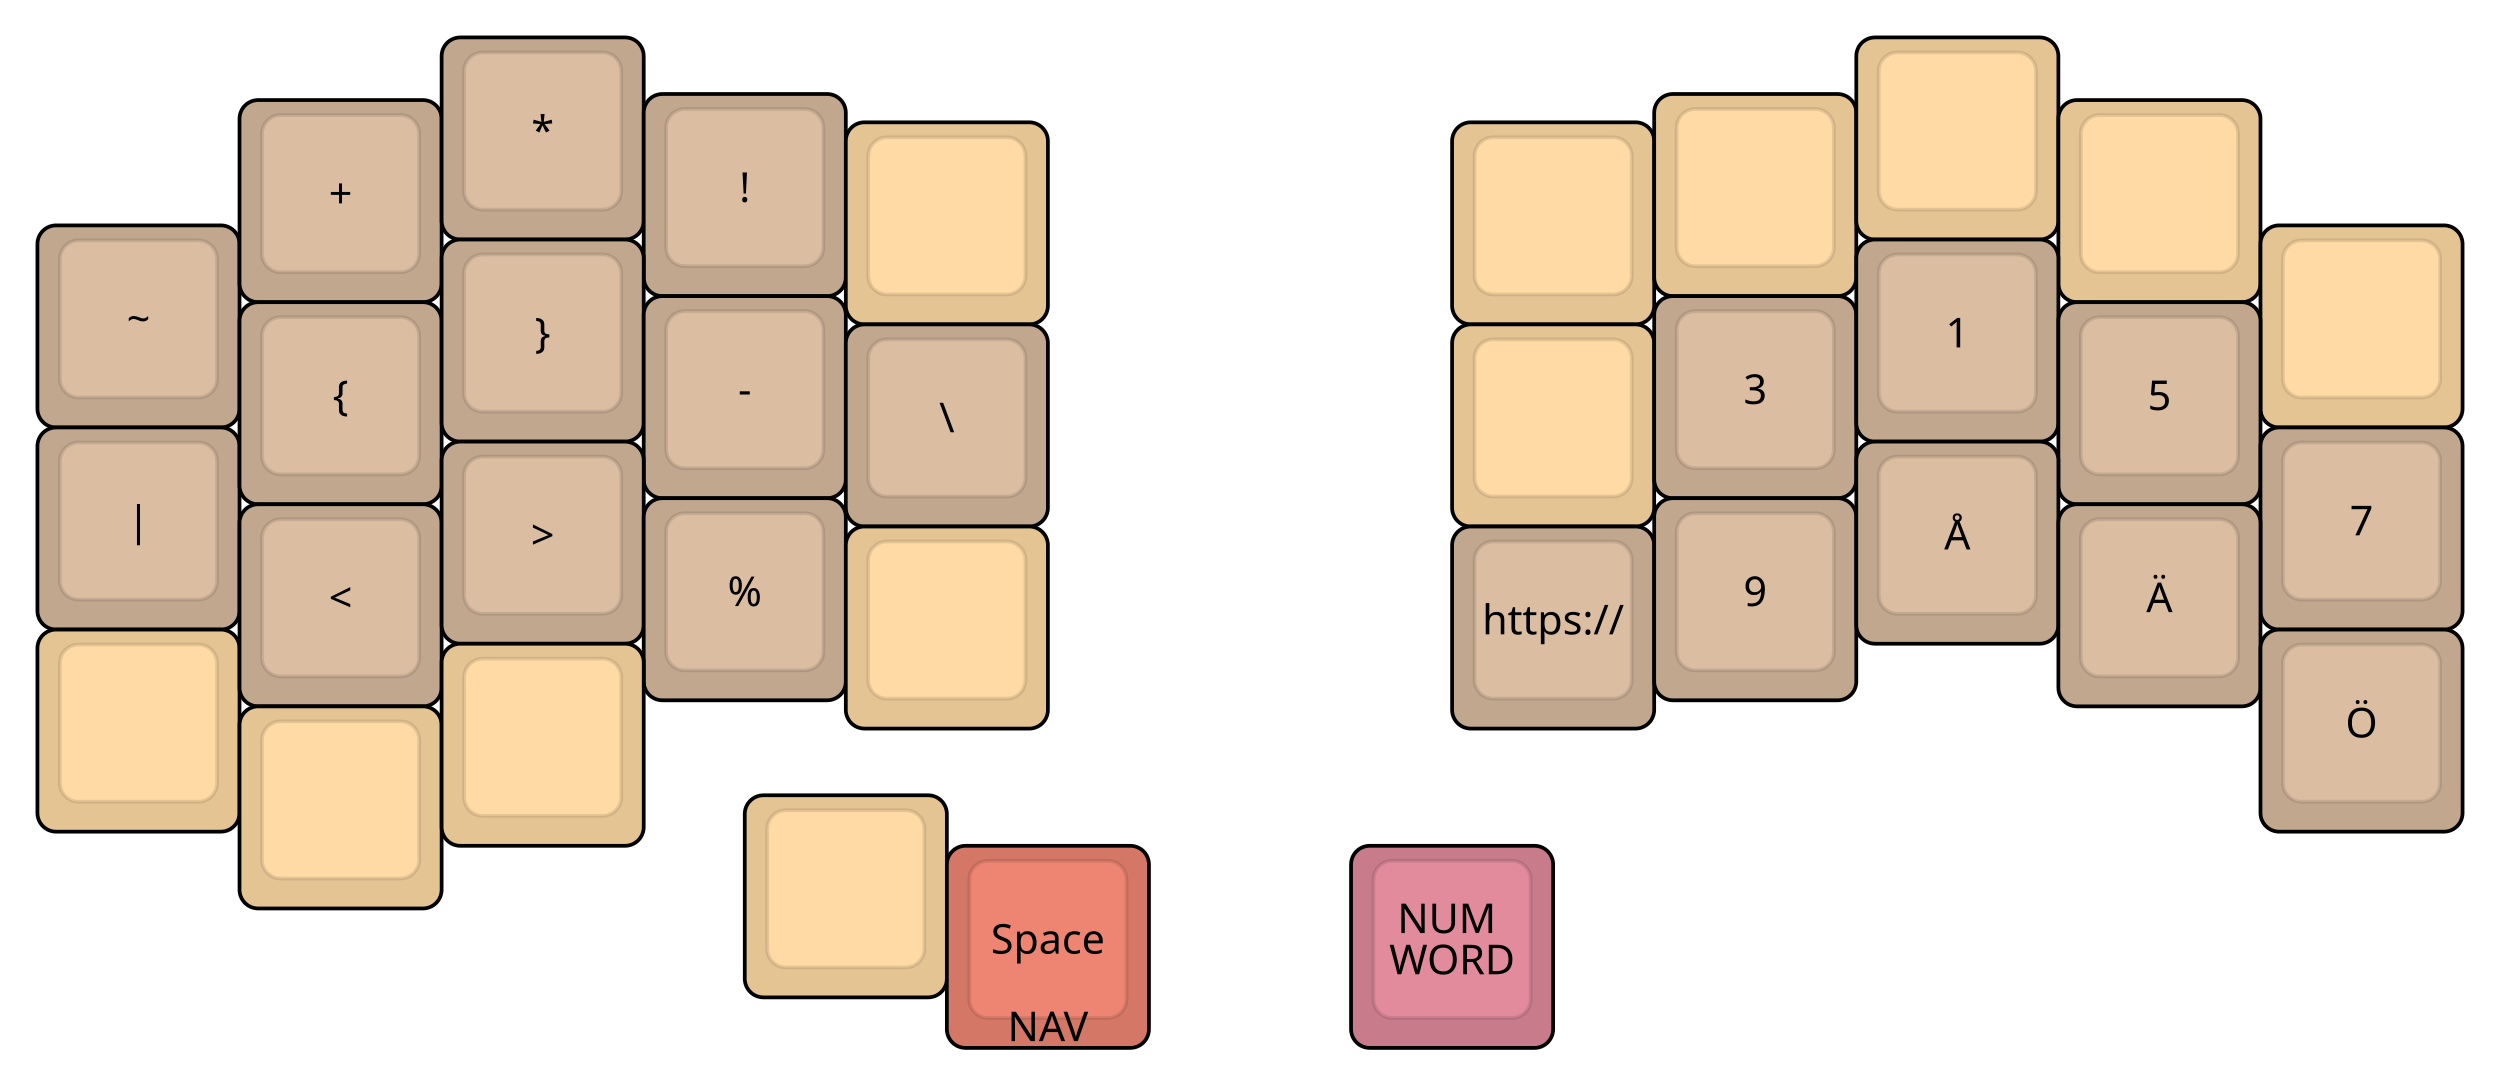
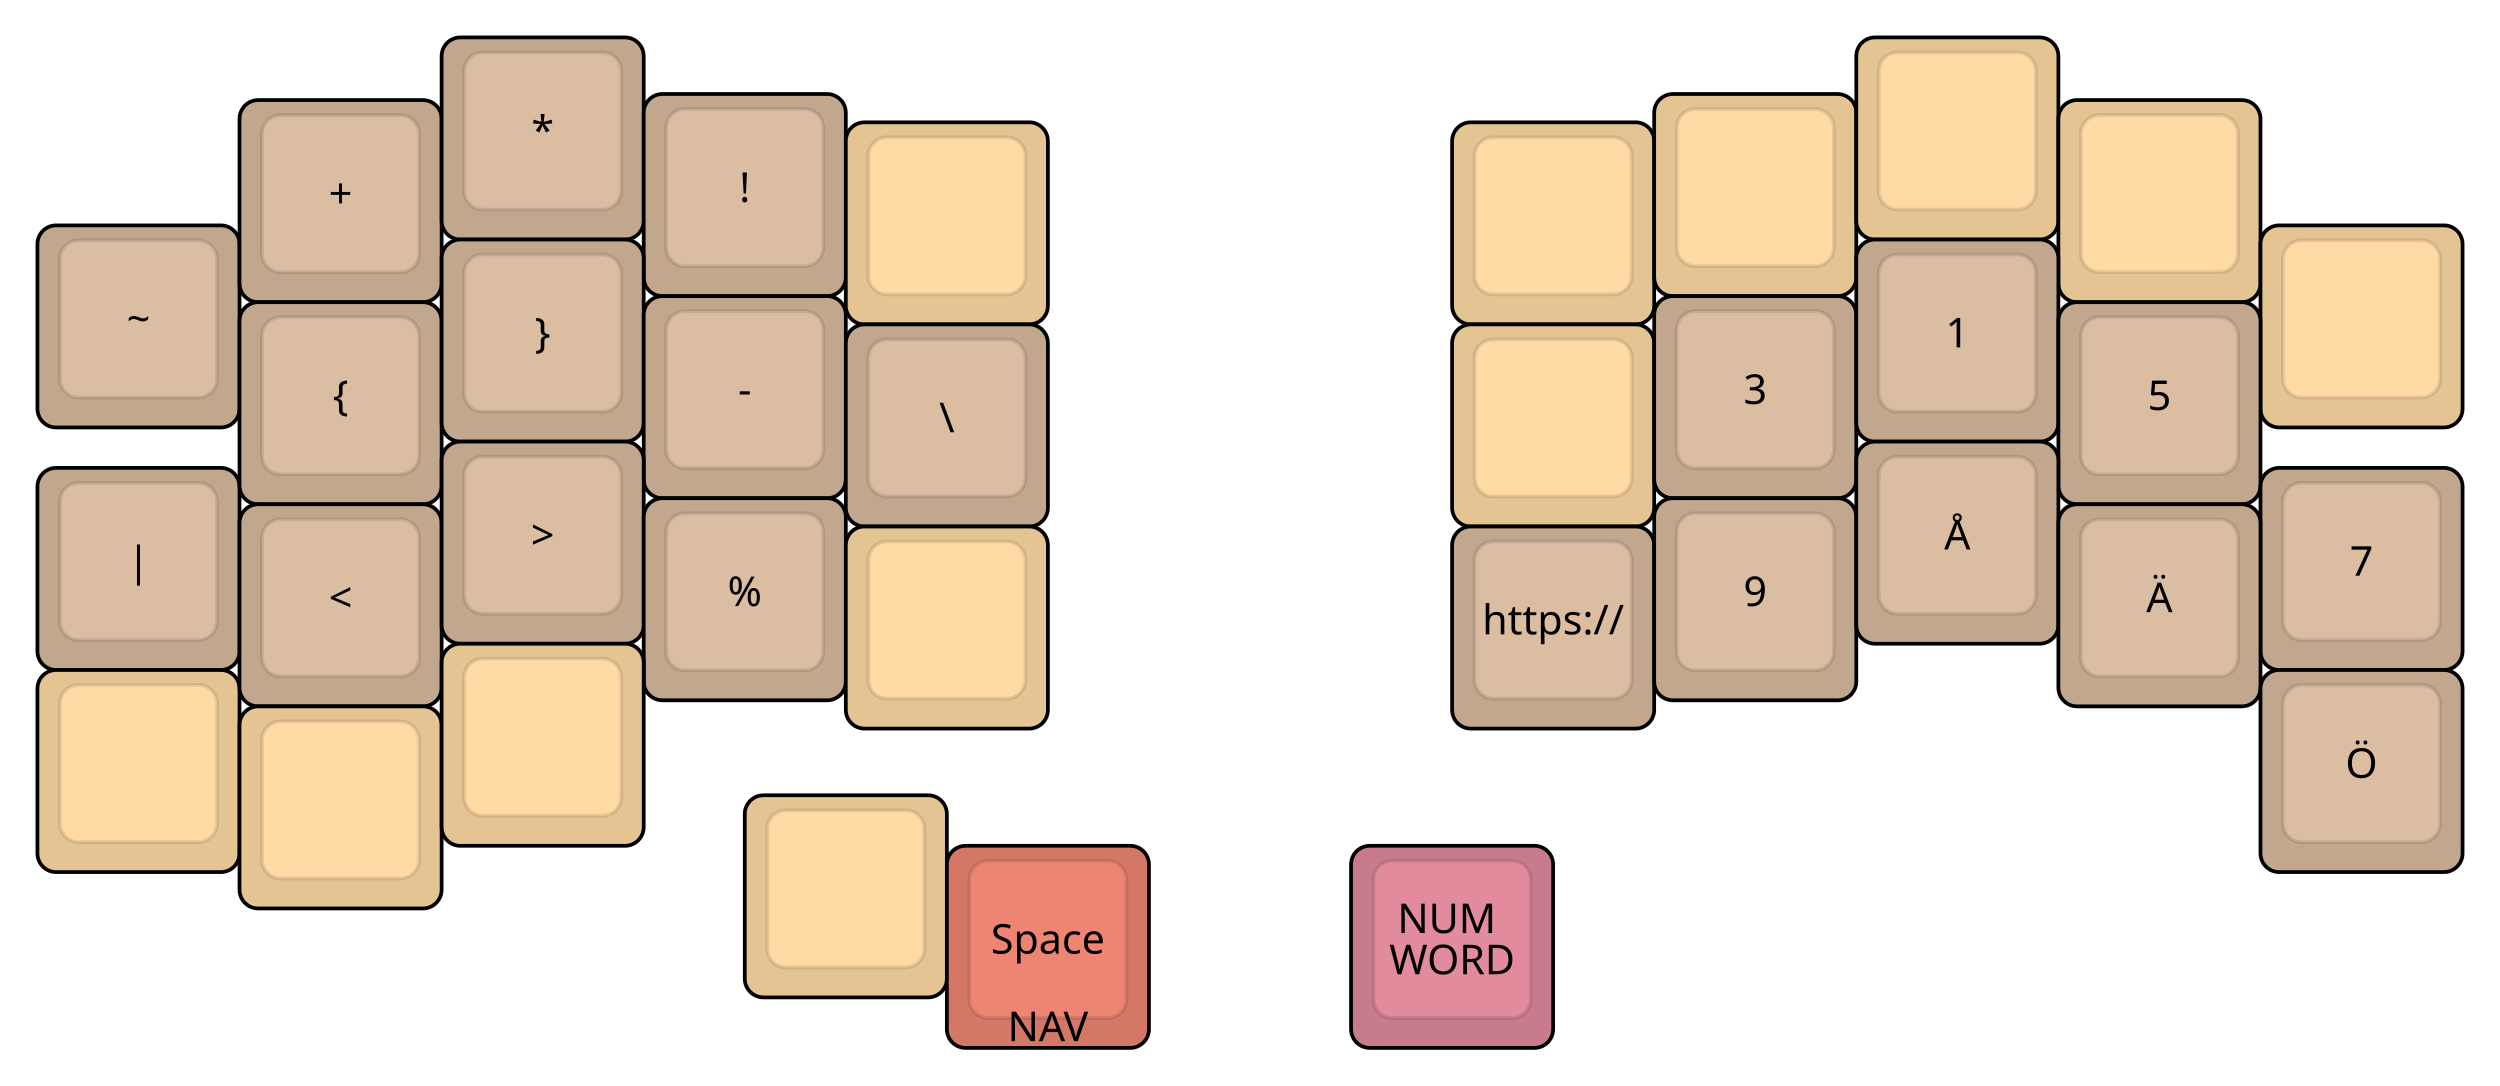
<svg xmlns="http://www.w3.org/2000/svg" width="668px" height="290x" viewBox="0 0 668 290">
  <style type="text/css">
    .keycap .border { stroke: black; stroke-width: 1; }
    .keycap .inner.border { stroke: rgba(0,0,0,.1); }
    .keycap { font-family: sans-serif; font-size: 11px}
    .combos .keycap { font-size: 8px}
  </style>
  <g class="keycap default">
    <rect x="10" y="60.22" width="54" height="54" rx="5" fill="#c1a78e" class="outer border" />
    <rect x="16" y="64.22" width="42" height="42" rx="5" fill="#dbbda1" class="inner border" />
    <text x="37" y="85.22" text-anchor="middle" dominant-baseline="middle" class="main">
      <tspan x="37" dy="0">~</tspan>
    </text>
  </g>
  <g class="keycap default">
    <rect x="64" y="26.74" width="54" height="54" rx="5" fill="#c1a78e" class="outer border" />
    <rect x="70" y="30.74" width="42" height="42" rx="5" fill="#dbbda1" class="inner border" />
    <text x="91" y="51.74" text-anchor="middle" dominant-baseline="middle" class="main">
      <tspan x="91" dy="0">+</tspan>
    </text>
  </g>
  <g class="keycap default">
    <rect x="118" y="10" width="54" height="54" rx="5" fill="#c1a78e" class="outer border" />
    <rect x="124" y="14" width="42" height="42" rx="5" fill="#dbbda1" class="inner border" />
    <text x="145" y="35" text-anchor="middle" dominant-baseline="middle" class="main">
      <tspan x="145" dy="0">*</tspan>
    </text>
  </g>
  <g class="keycap default">
    <rect x="172" y="25.12" width="54" height="54" rx="5" fill="#c1a78e" class="outer border" />
    <rect x="178" y="29.12" width="42" height="42" rx="5" fill="#dbbda1" class="inner border" />
    <text x="199" y="50.12" text-anchor="middle" dominant-baseline="middle" class="main">
      <tspan x="199" dy="0">!</tspan>
    </text>
  </g>
  <g class="keycap combo_background">
    <rect x="226" y="32.68" width="54" height="54" rx="5" fill="#e5c494" class="outer border" />
    <rect x="232" y="36.68" width="42" height="42" rx="5" fill="#ffdaa4" class="inner border" />
  </g>
  <g class="keycap combo_background">
    <rect x="388" y="32.68" width="54" height="54" rx="5" fill="#e5c494" class="outer border" />
    <rect x="394" y="36.68" width="42" height="42" rx="5" fill="#ffdaa4" class="inner border" />
  </g>
  <g class="keycap combo_background">
    <rect x="442" y="25.12" width="54" height="54" rx="5" fill="#e5c494" class="outer border" />
    <rect x="448" y="29.12" width="42" height="42" rx="5" fill="#ffdaa4" class="inner border" />
  </g>
  <g class="keycap combo_background">
    <rect x="496" y="10" width="54" height="54" rx="5" fill="#e5c494" class="outer border" />
    <rect x="502" y="14" width="42" height="42" rx="5" fill="#ffdaa4" class="inner border" />
  </g>
  <g class="keycap combo_background">
    <rect x="550" y="26.74" width="54" height="54" rx="5" fill="#e5c494" class="outer border" />
    <rect x="556" y="30.74" width="42" height="42" rx="5" fill="#ffdaa4" class="inner border" />
  </g>
  <g class="keycap combo_background">
    <rect x="604" y="60.22" width="54" height="54" rx="5" fill="#e5c494" class="outer border" />
    <rect x="610" y="64.22" width="42" height="42" rx="5" fill="#ffdaa4" class="inner border" />
  </g>
  <g class="keycap default">
-     <rect x="10" y="114.22" width="54" height="54" rx="5" fill="#c1a78e" class="outer border" />
-     <rect x="16" y="118.22" width="42" height="42" rx="5" fill="#dbbda1" class="inner border" />
-     <text x="37" y="139.22" text-anchor="middle" dominant-baseline="middle" class="main">
+     <rect x="10" y="125.02" width="54" height="54" rx="5" fill="#c1a78e" class="outer border" />
+     <rect x="16" y="129.02" width="42" height="42" rx="5" fill="#dbbda1" class="inner border" />
+     <text x="37" y="150.02" text-anchor="middle" dominant-baseline="middle" class="main">
      <tspan x="37" dy="0">|</tspan>
    </text>
  </g>
  <g class="keycap default">
    <rect x="64" y="80.74" width="54" height="54" rx="5" fill="#c1a78e" class="outer border" />
    <rect x="70" y="84.74" width="42" height="42" rx="5" fill="#dbbda1" class="inner border" />
    <text x="91" y="105.74" text-anchor="middle" dominant-baseline="middle" class="main">
      <tspan x="91" dy="0">{</tspan>
    </text>
  </g>
  <g class="keycap default">
    <rect x="118" y="64" width="54" height="54" rx="5" fill="#c1a78e" class="outer border" />
    <rect x="124" y="68" width="42" height="42" rx="5" fill="#dbbda1" class="inner border" />
    <text x="145" y="89" text-anchor="middle" dominant-baseline="middle" class="main">
      <tspan x="145" dy="0">}</tspan>
    </text>
  </g>
  <g class="keycap default">
    <rect x="172" y="79.12" width="54" height="54" rx="5" fill="#c1a78e" class="outer border" />
    <rect x="178" y="83.12" width="42" height="42" rx="5" fill="#dbbda1" class="inner border" />
    <text x="199" y="104.12" text-anchor="middle" dominant-baseline="middle" class="main">
      <tspan x="199" dy="0">-</tspan>
    </text>
  </g>
  <g class="keycap default">
    <rect x="226" y="86.68" width="54" height="54" rx="5" fill="#c1a78e" class="outer border" />
    <rect x="232" y="90.68" width="42" height="42" rx="5" fill="#dbbda1" class="inner border" />
    <text x="253" y="111.68" text-anchor="middle" dominant-baseline="middle" class="main">
      <tspan x="253" dy="0">\</tspan>
    </text>
  </g>
  <g class="keycap combo_background">
    <rect x="388" y="86.68" width="54" height="54" rx="5" fill="#e5c494" class="outer border" />
    <rect x="394" y="90.68" width="42" height="42" rx="5" fill="#ffdaa4" class="inner border" />
  </g>
  <g class="keycap default">
    <rect x="442" y="79.12" width="54" height="54" rx="5" fill="#c1a78e" class="outer border" />
    <rect x="448" y="83.12" width="42" height="42" rx="5" fill="#dbbda1" class="inner border" />
    <text x="469" y="104.12" text-anchor="middle" dominant-baseline="middle" class="main">
      <tspan x="469" dy="0">3</tspan>
    </text>
  </g>
  <g class="keycap default">
    <rect x="496" y="64" width="54" height="54" rx="5" fill="#c1a78e" class="outer border" />
    <rect x="502" y="68" width="42" height="42" rx="5" fill="#dbbda1" class="inner border" />
    <text x="523" y="89" text-anchor="middle" dominant-baseline="middle" class="main">
      <tspan x="523" dy="0">1</tspan>
    </text>
  </g>
  <g class="keycap default">
    <rect x="550" y="80.74" width="54" height="54" rx="5" fill="#c1a78e" class="outer border" />
    <rect x="556" y="84.74" width="42" height="42" rx="5" fill="#dbbda1" class="inner border" />
    <text x="577" y="105.74" text-anchor="middle" dominant-baseline="middle" class="main">
      <tspan x="577" dy="0">5</tspan>
    </text>
  </g>
  <g class="keycap default">
-     <rect x="604" y="114.22" width="54" height="54" rx="5" fill="#c1a78e" class="outer border" />
-     <rect x="610" y="118.22" width="42" height="42" rx="5" fill="#dbbda1" class="inner border" />
-     <text x="631" y="139.22" text-anchor="middle" dominant-baseline="middle" class="main">
+     <rect x="604" y="125.02" width="54" height="54" rx="5" fill="#c1a78e" class="outer border" />
+     <rect x="610" y="129.02" width="42" height="42" rx="5" fill="#dbbda1" class="inner border" />
+     <text x="631" y="150.02" text-anchor="middle" dominant-baseline="middle" class="main">
      <tspan x="631" dy="0">7</tspan>
    </text>
  </g>
  <g class="keycap combo_background">
-     <rect x="10" y="168.22" width="54" height="54" rx="5" fill="#e5c494" class="outer border" />
-     <rect x="16" y="172.22" width="42" height="42" rx="5" fill="#ffdaa4" class="inner border" />
+     <rect x="10" y="179.02" width="54" height="54" rx="5" fill="#e5c494" class="outer border" />
+     <rect x="16" y="183.02" width="42" height="42" rx="5" fill="#ffdaa4" class="inner border" />
  </g>
  <g class="keycap default">
    <rect x="64" y="134.74" width="54" height="54" rx="5" fill="#c1a78e" class="outer border" />
    <rect x="70" y="138.74" width="42" height="42" rx="5" fill="#dbbda1" class="inner border" />
    <text x="91" y="159.74" text-anchor="middle" dominant-baseline="middle" class="main">
      <tspan x="91" dy="0">&lt;</tspan>
    </text>
  </g>
  <g class="keycap default">
    <rect x="118" y="118" width="54" height="54" rx="5" fill="#c1a78e" class="outer border" />
    <rect x="124" y="122" width="42" height="42" rx="5" fill="#dbbda1" class="inner border" />
    <text x="145" y="143" text-anchor="middle" dominant-baseline="middle" class="main">
      <tspan x="145" dy="0">&gt;</tspan>
    </text>
  </g>
  <g class="keycap default">
    <rect x="172" y="133.12" width="54" height="54" rx="5" fill="#c1a78e" class="outer border" />
    <rect x="178" y="137.12" width="42" height="42" rx="5" fill="#dbbda1" class="inner border" />
    <text x="199" y="158.12" text-anchor="middle" dominant-baseline="middle" class="main">
      <tspan x="199" dy="0">%</tspan>
    </text>
  </g>
  <g class="keycap combo_background">
    <rect x="226" y="140.68" width="54" height="54" rx="5" fill="#e5c494" class="outer border" />
    <rect x="232" y="144.68" width="42" height="42" rx="5" fill="#ffdaa4" class="inner border" />
  </g>
  <g class="keycap default">
    <rect x="388" y="140.68" width="54" height="54" rx="5" fill="#c1a78e" class="outer border" />
    <rect x="394" y="144.68" width="42" height="42" rx="5" fill="#dbbda1" class="inner border" />
    <text x="415" y="165.68" text-anchor="middle" dominant-baseline="middle" class="main">
      <tspan x="415" dy="0">https://</tspan>
    </text>
  </g>
  <g class="keycap default">
    <rect x="442" y="133.12" width="54" height="54" rx="5" fill="#c1a78e" class="outer border" />
    <rect x="448" y="137.12" width="42" height="42" rx="5" fill="#dbbda1" class="inner border" />
    <text x="469" y="158.12" text-anchor="middle" dominant-baseline="middle" class="main">
      <tspan x="469" dy="0">9</tspan>
    </text>
  </g>
  <g class="keycap default">
    <rect x="496" y="118" width="54" height="54" rx="5" fill="#c1a78e" class="outer border" />
    <rect x="502" y="122" width="42" height="42" rx="5" fill="#dbbda1" class="inner border" />
    <text x="523" y="143" text-anchor="middle" dominant-baseline="middle" class="main">
      <tspan x="523" dy="0">Å</tspan>
    </text>
  </g>
  <g class="keycap default">
    <rect x="550" y="134.74" width="54" height="54" rx="5" fill="#c1a78e" class="outer border" />
    <rect x="556" y="138.74" width="42" height="42" rx="5" fill="#dbbda1" class="inner border" />
    <text x="577" y="159.74" text-anchor="middle" dominant-baseline="middle" class="main">
      <tspan x="577" dy="0">Ä</tspan>
    </text>
  </g>
  <g class="keycap default">
-     <rect x="604" y="168.22" width="54" height="54" rx="5" fill="#c1a78e" class="outer border" />
-     <rect x="610" y="172.22" width="42" height="42" rx="5" fill="#dbbda1" class="inner border" />
-     <text x="631" y="193.22" text-anchor="middle" dominant-baseline="middle" class="main">
+     <rect x="604" y="179.02" width="54" height="54" rx="5" fill="#c1a78e" class="outer border" />
+     <rect x="610" y="183.02" width="42" height="42" rx="5" fill="#dbbda1" class="inner border" />
+     <text x="631" y="204.02" text-anchor="middle" dominant-baseline="middle" class="main">
      <tspan x="631" dy="0">Ö</tspan>
    </text>
  </g>
  <g class="keycap combo_background">
    <rect x="64" y="188.74" width="54" height="54" rx="5" fill="#e5c494" class="outer border" />
    <rect x="70" y="192.74" width="42" height="42" rx="5" fill="#ffdaa4" class="inner border" />
  </g>
  <g class="keycap combo_background">
    <rect x="118" y="172" width="54" height="54" rx="5" fill="#e5c494" class="outer border" />
    <rect x="124" y="176" width="42" height="42" rx="5" fill="#ffdaa4" class="inner border" />
  </g>
  <g class="keycap combo_background">
    <rect x="199" y="212.5" width="54" height="54" rx="5" fill="#e5c494" class="outer border" />
    <rect x="205" y="216.5" width="42" height="42" rx="5" fill="#ffdaa4" class="inner border" />
  </g>
  <g class="keycap active_layer">
    <rect x="253" y="226" width="54" height="54" rx="5" fill="#d47766" class="outer border" />
    <rect x="259" y="230" width="42" height="42" rx="5" fill="#ee8572" class="inner border" />
    <text x="280" y="251" text-anchor="middle" dominant-baseline="middle" class="main">
      <tspan x="280" dy="0">Space</tspan>
    </text>
    <text x="280" y="278.2" text-anchor="middle" class="sub">NAV</text>
  </g>
  <g class="keycap layer_toggle">
    <rect x="361" y="226" width="54" height="54" rx="5" fill="#c77b8b" class="outer border" />
    <rect x="367" y="230" width="42" height="42" rx="5" fill="#e18b9d" class="inner border" />
    <text x="388" y="245.5" text-anchor="middle" dominant-baseline="middle" class="main">
      <tspan x="388" dy="0">NUM</tspan>
      <tspan x="388" dy="11">WORD</tspan>
    </text>
  </g>
</svg>
